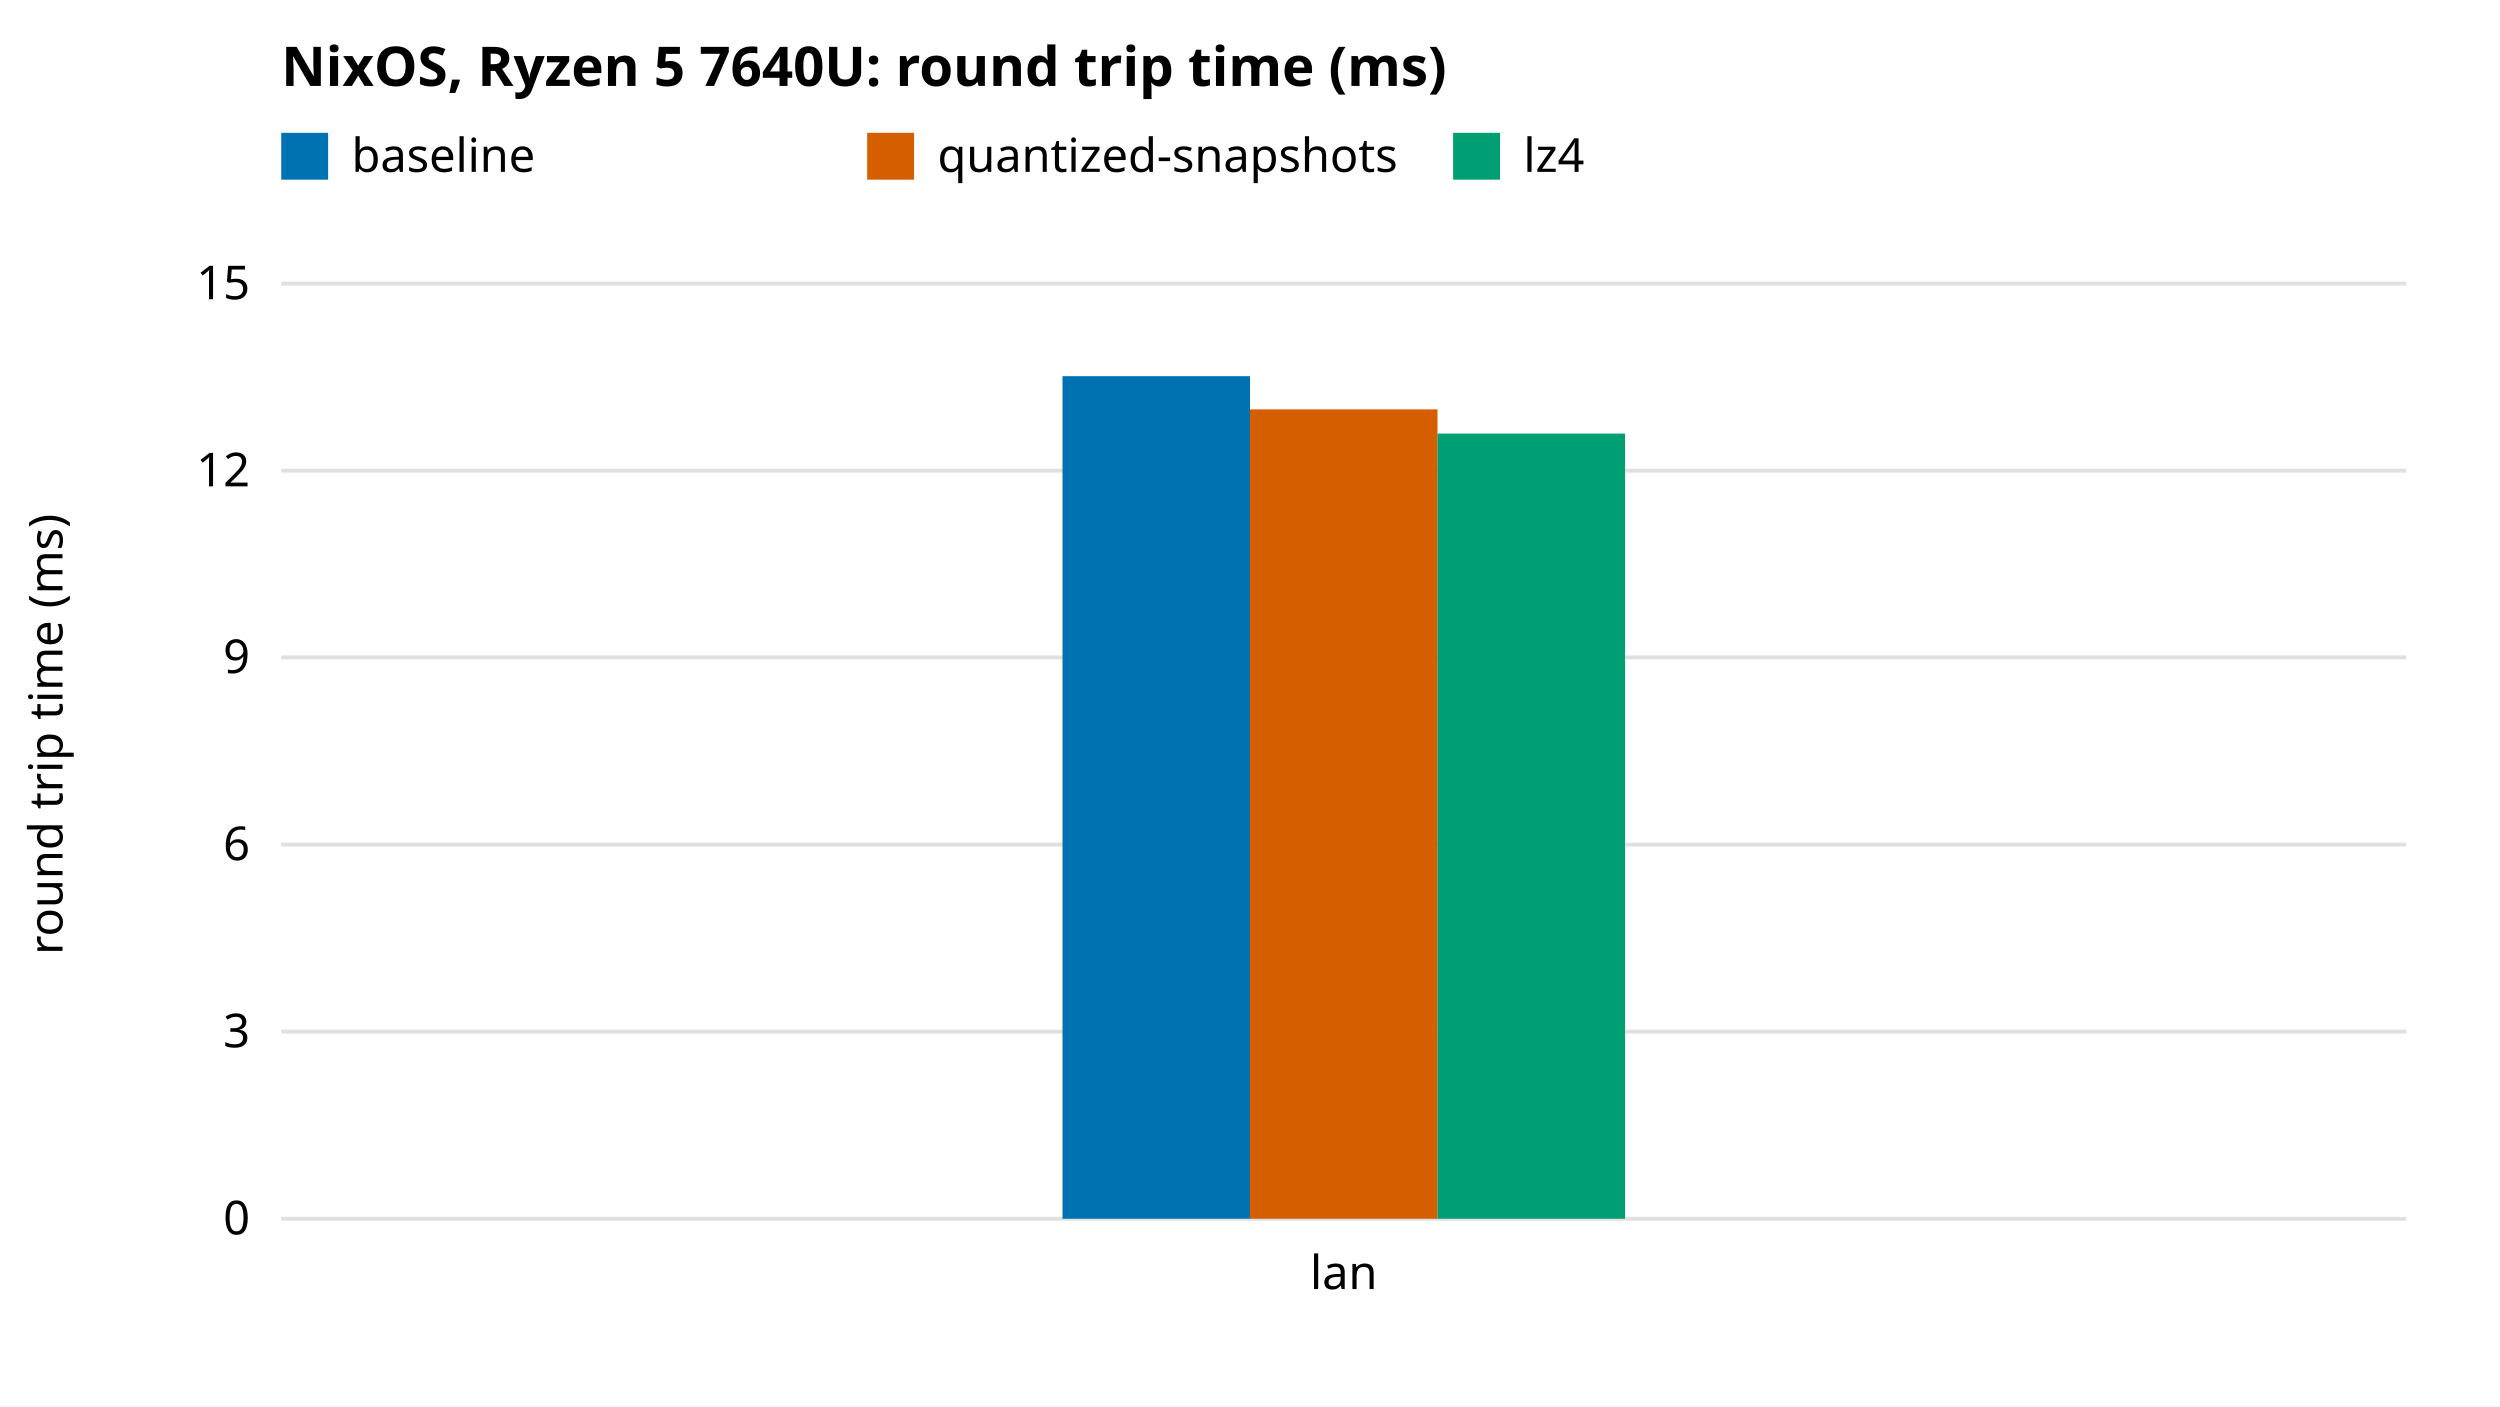
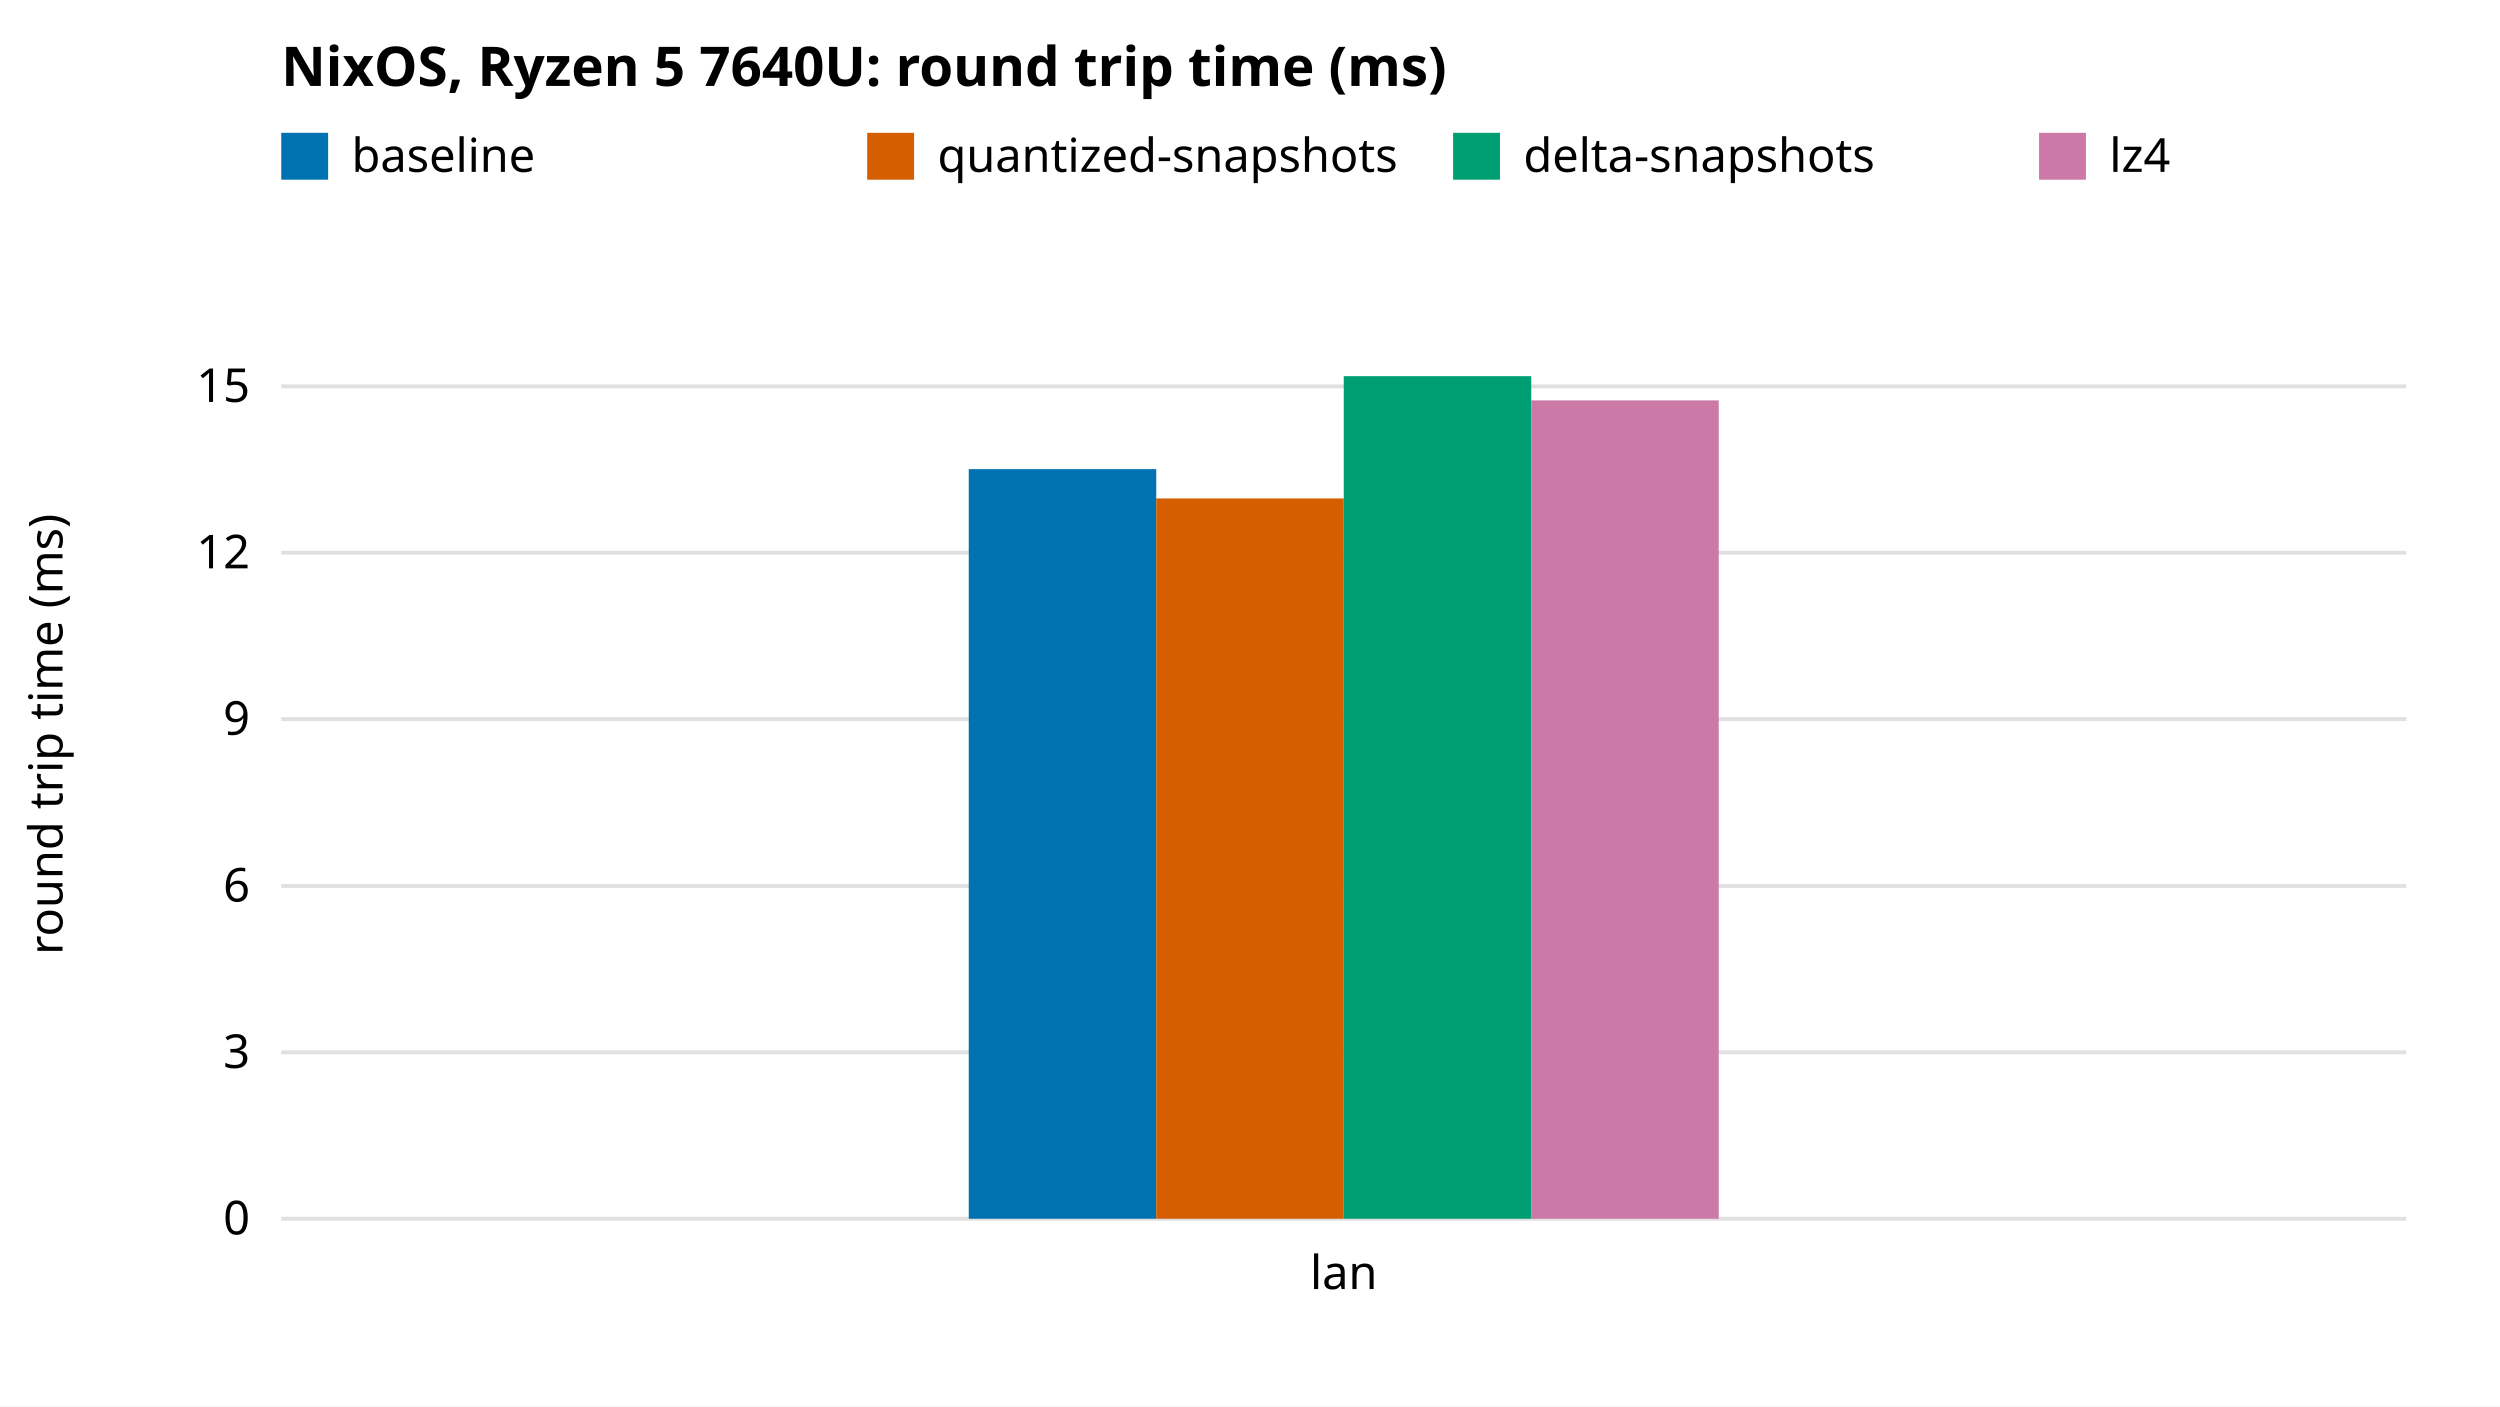
<svg xmlns="http://www.w3.org/2000/svg" viewBox="0 0 640 360" font-family="sans-serif" font-size="12" role="img" aria-label="NixOS, Ryzen 5 7640U: round trip time (ms)">
  <rect width="640" height="360" fill="#ffffff" />
  <text x="72" y="22" font-size="14" font-weight="bold">NixOS, Ryzen 5 7640U: round trip time (ms)</text>
  <line x1="72" x2="616" y1="312.0" y2="312.0" stroke="#e0e0e0" />
  <text x="64" y="316.0" text-anchor="end">0</text>
-   <line x1="72" x2="616" y1="264.1" y2="264.1" stroke="#e0e0e0" />
-   <text x="64" y="268.1" text-anchor="end">3</text>
-   <line x1="72" x2="616" y1="216.2" y2="216.2" stroke="#e0e0e0" />
-   <text x="64" y="220.2" text-anchor="end">6</text>
-   <line x1="72" x2="616" y1="168.3" y2="168.3" stroke="#e0e0e0" />
-   <text x="64" y="172.3" text-anchor="end">9</text>
-   <line x1="72" x2="616" y1="120.5" y2="120.5" stroke="#e0e0e0" />
-   <text x="64" y="124.5" text-anchor="end">12</text>
-   <line x1="72" x2="616" y1="72.6" y2="72.6" stroke="#e0e0e0" />
-   <text x="64" y="76.6" text-anchor="end">15</text>
+   <line x1="72" x2="616" y1="269.4" y2="269.4" stroke="#e0e0e0" />
+   <text x="64" y="273.4" text-anchor="end">3</text>
+   <line x1="72" x2="616" y1="226.8" y2="226.8" stroke="#e0e0e0" />
+   <text x="64" y="230.8" text-anchor="end">6</text>
+   <line x1="72" x2="616" y1="184.1" y2="184.1" stroke="#e0e0e0" />
+   <text x="64" y="188.1" text-anchor="end">9</text>
+   <line x1="72" x2="616" y1="141.5" y2="141.5" stroke="#e0e0e0" />
+   <text x="64" y="145.5" text-anchor="end">12</text>
+   <line x1="72" x2="616" y1="98.9" y2="98.9" stroke="#e0e0e0" />
+   <text x="64" y="102.9" text-anchor="end">15</text>
  <text x="16" y="188.0" text-anchor="middle" transform="rotate(-90 16 188.0)">round trip time (ms)</text>
  <rect x="72" y="34" width="12" height="12" fill="#0072B2" />
  <text x="90" y="44">baseline</text>
  <rect x="222" y="34" width="12" height="12" fill="#D55E00" />
  <text x="240" y="44">quantized-snapshots</text>
  <rect x="372" y="34" width="12" height="12" fill="#009E73" />
-   <text x="390" y="44">lz4</text>
+   <text x="390" y="44">delta-snapshots</text>
+   <rect x="522" y="34" width="12" height="12" fill="#CC79A7" />
+   <text x="540" y="44">lz4</text>
  <text x="344.0" y="330" text-anchor="middle">lan</text>
-   <rect x="272.0" y="96.3" width="48.0" height="215.7" fill="#0072B2" />
-   <rect x="320.0" y="104.8" width="48.0" height="207.2" fill="#D55E00" />
-   <rect x="368.0" y="111.0" width="48.0" height="201.0" fill="#009E73" />
+   <rect x="248.0" y="120.1" width="48.0" height="191.9" fill="#0072B2" />
+   <rect x="296.0" y="127.6" width="48.0" height="184.4" fill="#D55E00" />
+   <rect x="344.0" y="96.3" width="48.0" height="215.7" fill="#009E73" />
+   <rect x="392.0" y="102.5" width="48.0" height="209.5" fill="#CC79A7" />
</svg>
